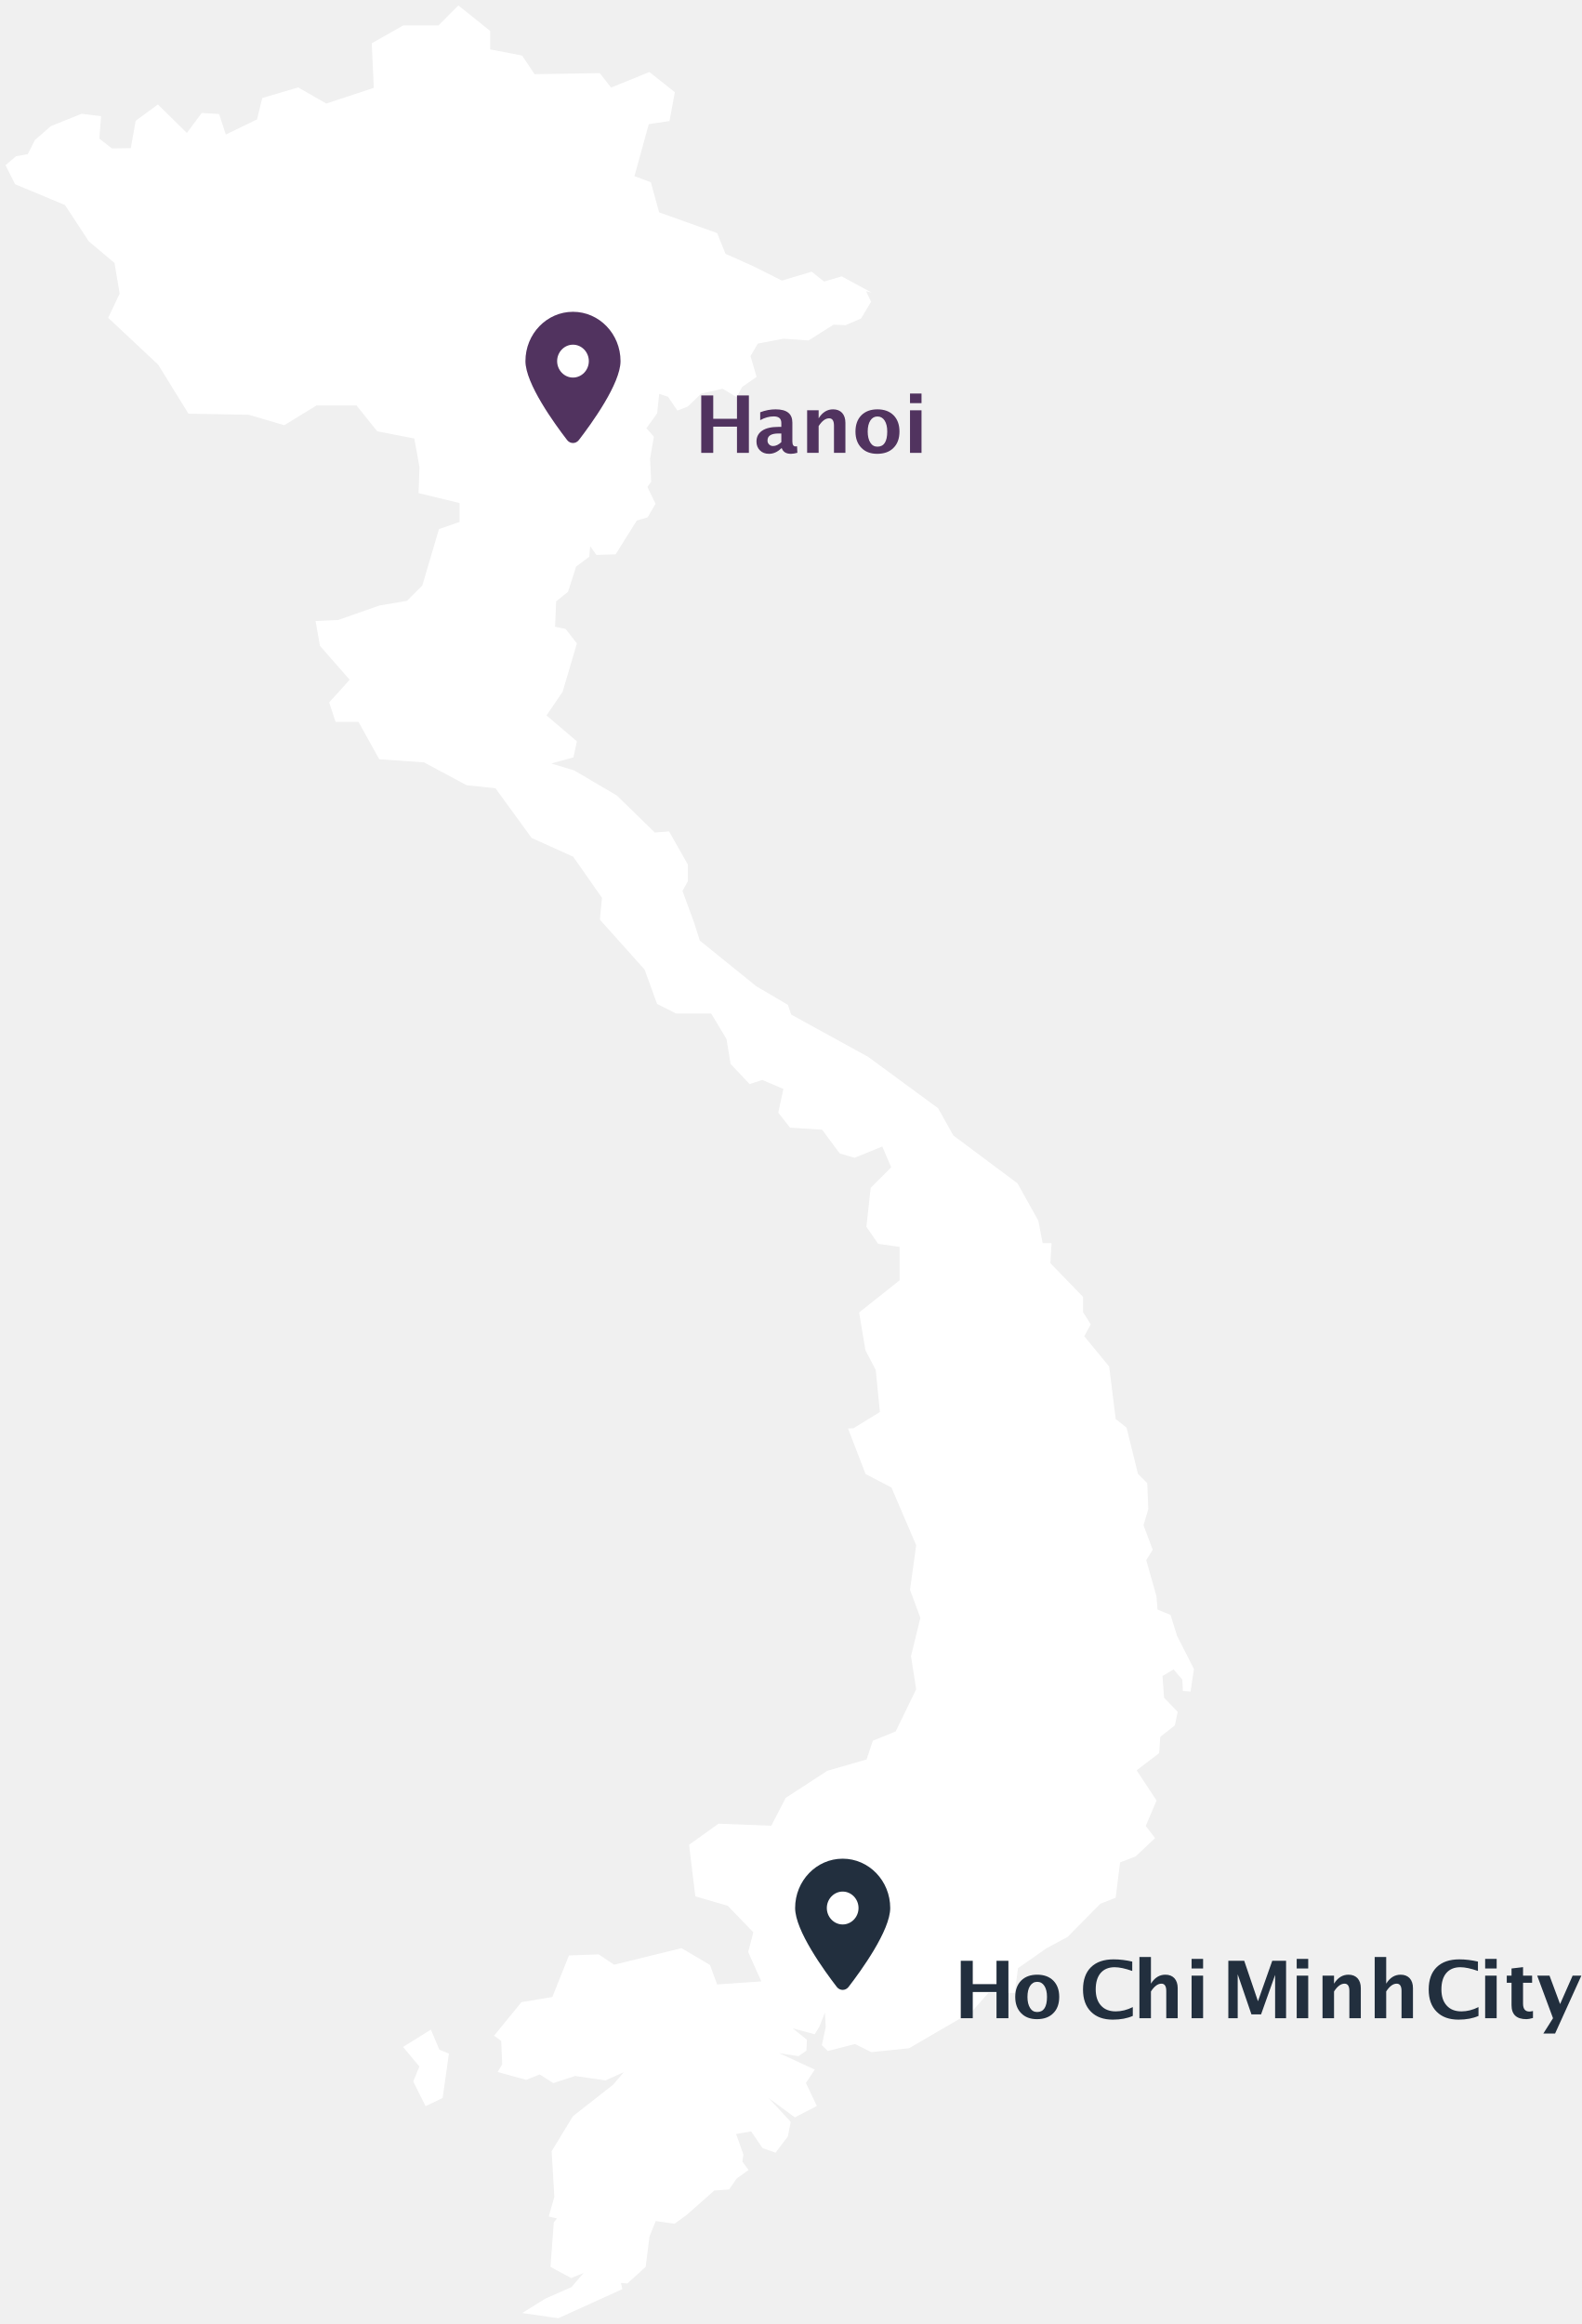
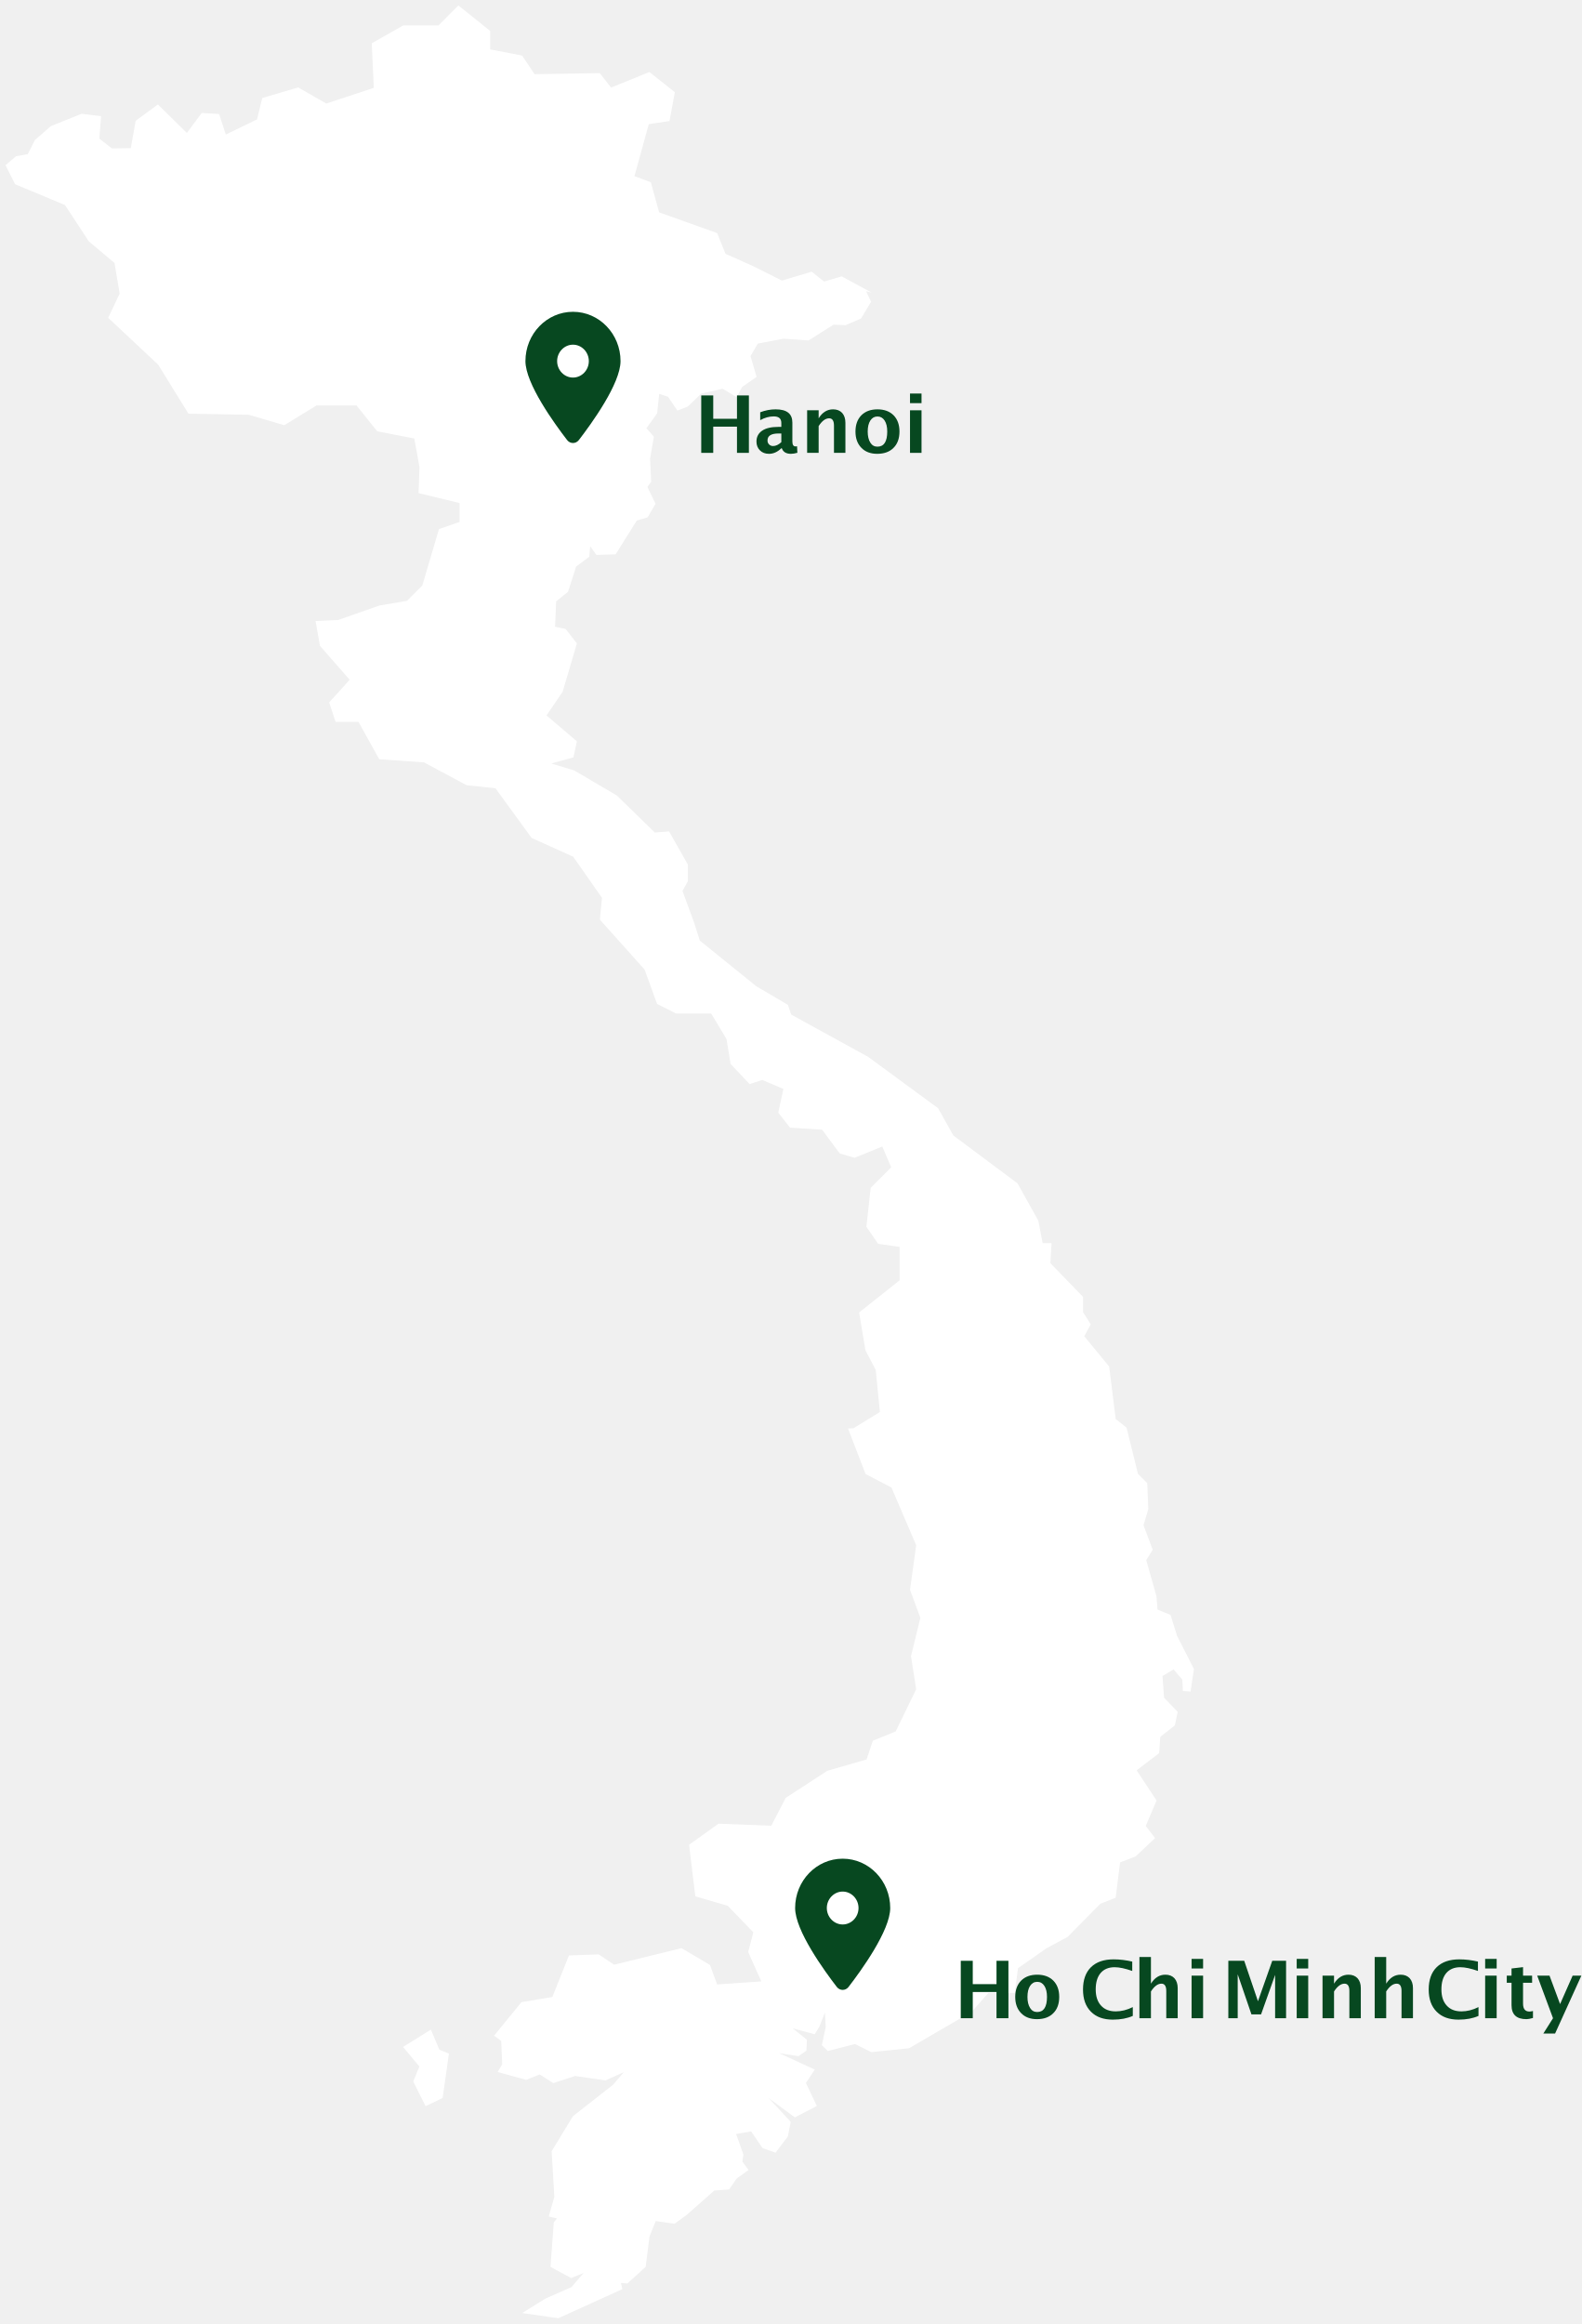
<svg xmlns="http://www.w3.org/2000/svg" width="100%" height="100%" viewBox="0 0 3983 5852" version="1.1" xml:space="preserve" style="fill-rule:evenodd;clip-rule:evenodd;stroke-miterlimit:10;">
  <g transform="matrix(8.33333,0,0,8.33333,1017.42,696.979)">
    <path d="M0,534.936L4.871,540.754L3.004,545.332L6.604,552.531L11.501,550.177L13.368,536.992L10.552,535.882L8.036,529.926L0,534.936ZM-120.181,-33.677L-117.151,-36.246L-113.58,-36.87L-111.359,-41.242L-106.596,-45.37L-97.396,-49.064L-91.74,-48.36L-92.28,-41.674L-88.356,-38.603L-82.404,-38.684L-80.916,-47.022L-74.393,-51.815L-65.597,-43.176L-61.026,-49.309L-56.017,-48.997L-53.961,-42.703L-44.247,-47.429L-42.677,-53.871L-31.986,-57.012L-23.518,-52.138L-8.932,-56.944L-9.554,-70.438L-0.163,-75.771L10.5,-75.771L16.452,-81.728L25.843,-74.201L25.843,-68.559L35.587,-66.662L39.347,-61.032L59.074,-61.342L62.511,-56.944L74.122,-61.653L81.646,-55.699L80.074,-47.237L73.823,-46.29L69.414,-30.306L74.445,-28.409L76.935,-19.328L94.498,-13.046L97.013,-6.792L105.457,-3.03L114.199,1.354L123.156,-1.326L126.917,1.652L132.249,0.082L139.963,4.251L139.285,4.088L140.937,7.528L137.988,12.454L133.384,14.431L129.759,14.268L122.236,19.033L114.685,18.518L106.813,20.008L104.513,23.933L106.325,30.185L102.049,33.138L100.424,36.087L96.313,33.624L89.737,35.113L85.65,39.038L82.698,40.204L79.913,36.087L76.962,35.113L76.314,41.176L73.01,45.778L75.31,48.379L74.174,54.957L74.499,61.86L73.338,63.484L75.798,68.573L73.498,72.526L70.226,73.499L63.839,83.679L58.235,83.842L56.126,80.89L55.799,84.49L51.85,87.444L49.415,95.05L45.787,98L45.463,105.905L48.738,106.582L52.039,110.831L47.763,125.315L42.811,132.571L52.039,140.448L51.038,145.078L43.81,147.055L51.391,149.355L64.217,156.907L75.718,168.114L79.993,167.791L85.594,177.646L85.594,182.599L83.944,185.549L87.569,195.431L89.221,200.682L106.325,214.517L115.849,220.12L116.852,223.071L140.204,235.901L161.259,251.362L165.859,259.589L185.263,274.073L191.514,285.281L192.841,292.184L195.493,292.184L195.142,298.113L205.018,308.317L205.018,312.923L207.318,316.547L205.341,320.149L212.921,329.352L214.897,345.245L218.196,347.87L221.633,361.811L224.42,364.6L224.745,372.314L223.285,377.243L226.045,384.634L224.097,387.748L227.209,398.739L227.532,402.853L231.485,404.476L233.433,410.703L238.521,420.718L237.544,427.298L235.569,427.136L235.408,423.832L232.62,420.558L229.021,422.695L229.508,429.438L233.596,433.686L232.785,437.613L228.373,441.077L228.021,446.003L221.145,451.257L227.209,460.436L223.934,468.15L226.721,471.75L220.985,477.164L216.221,478.978L214.897,489.644L210.322,491.458L200.47,501.446L194.059,504.911L185.371,510.977L184.398,518.368L176.522,518.368L171.434,524.105L152.572,535.096L141.26,536.262L136.336,533.796L128.136,535.909L126.484,534.285L127.648,528.843L127.325,523.62L125.348,528.707L124.024,530.819L116.661,528.843L121.56,532.796L121.424,535.909L119.153,537.48L112.009,536.341L123.86,541.811L121.237,545.764L124.509,552.639L118.125,555.943L108.705,548.986L116.661,557.568L115.824,561.845L112.224,566.608L108.461,565.282L104.998,560.193L100.101,561.032L102.372,567.42L102.049,569.56L103.861,572.022L100.424,574.486L98.125,577.762L93.686,578.087L85.325,585.477L81.725,588.102L75.962,587.291L74.014,592.056L72.85,601.234L67.437,606.159L65.298,605.972L65.787,607.946L46.599,616.664L36.262,615.175L42.839,611.087L50.712,607.621L54.962,602.695L50.55,604.507L44.462,601.234L45.463,587.942L46.599,586.613L43.975,585.965L45.626,580.225L44.814,566.446L51.198,555.943L63.35,546.412L67.111,541.999L60.887,544.788L51.687,543.463L45.139,545.601L41.023,542.975L36.938,544.627L28.575,542.327L29.875,540.187L29.552,532.959L27.495,531.443L35.587,521.536L44.974,519.963L49.983,507.431L58.779,507.103L63.459,510.244L83.838,505.238L92.306,510.244L94.498,516.201L108.273,515.254L104.214,506.184L105.785,500.201L97.936,492.054L88.22,489.237L86.353,473.887L95.122,467.607L111.113,468.231L115.498,459.755L128.028,451.609L139.936,448.171L141.828,442.513L148.73,439.697L154.98,426.837L153.411,416.821L156.251,405.208L153.115,396.735L154.98,383.254L147.46,365.712L139.635,361.622L134.469,348.195L135.875,348.142L144.02,343.134L142.747,330.272L139.635,324.318L137.744,313.03L149.975,303.311L149.975,292.968L143.399,292.024L139.936,287.014L141.207,275.399L147.46,269.147L144.644,262.542L136.172,266.006L131.788,264.734L126.457,257.532L116.744,256.911L113.306,252.526L114.877,245.296L108.273,242.48L104.513,243.727L98.882,237.77L97.637,230.243L92.93,222.42L82.266,222.42L76.637,219.58L72.877,209.237L59.399,194.186L60.022,187.609L51.255,175.072L38.698,169.414L27.736,154.362L18.968,153.442L6.116,146.54L-7.364,145.591L-13.639,134.303L-20.539,134.303L-22.408,128.673L-16.155,121.77L-25.222,111.427L-26.495,104.201L-19.891,103.901L-7.364,99.516L0.973,98.107L5.708,93.37L10.717,76.396L16.995,74.204L16.995,68.221L4.599,65.216L4.871,57.474L3.272,48.702L-7.983,46.51L-14.263,38.688L-26.495,38.688L-36.21,44.642L-46.871,41.501L-65.03,41.176L-74.122,26.452L-89.169,12.347L-85.732,5.116L-87.301,-4.275L-95.122,-10.854L-102.32,-21.845L-117.395,-28.114L-120.181,-33.677Z" style="fill:white;stroke:white;stroke-width:0.38px;" />
  </g>
  <g transform="matrix(8.33333,0,0,8.33333,-11174.1,-52339.3)">
    <g>
      <g transform="matrix(1,0,0,1,1629.08,6890.56)">
        <g transform="matrix(24,0,0,24,0,0)">
-           <path d="M0.09,-0L0.09,-0.723L0.241,-0.723L0.241,-0.429L0.54,-0.429L0.54,-0.723L0.69,-0.723L0.69,-0L0.54,-0L0.54,-0.33L0.241,-0.33L0.241,-0L0.09,-0Z" style="fill:rgb(34,47,62);fill-rule:nonzero;" />
+           <path d="M0.09,-0L0.09,-0.723L0.241,-0.723L0.241,-0.429L0.54,-0.429L0.54,-0.723L0.69,-0.723L0.69,-0L0.54,-0L0.54,-0.33L0.241,-0.33L0.241,-0L0.09,-0Z" style="fill:#074820;;fill-rule:nonzero;" />
        </g>
      </g>
      <g transform="matrix(1,0,0,1,1646.69,6890.56)">
        <g transform="matrix(24,0,0,24,0,0)">
-           <path d="M0.315,0.012C0.232,0.012 0.165,-0.013 0.116,-0.064C0.067,-0.114 0.042,-0.182 0.042,-0.268C0.042,-0.355 0.067,-0.423 0.116,-0.473C0.166,-0.523 0.234,-0.548 0.319,-0.548C0.404,-0.548 0.472,-0.523 0.522,-0.473C0.571,-0.423 0.596,-0.355 0.596,-0.269C0.596,-0.181 0.571,-0.112 0.521,-0.063C0.472,-0.013 0.403,0.012 0.315,0.012ZM0.318,-0.078C0.401,-0.078 0.442,-0.142 0.442,-0.269C0.442,-0.327 0.431,-0.373 0.409,-0.407C0.387,-0.441 0.357,-0.458 0.319,-0.458C0.281,-0.458 0.251,-0.441 0.229,-0.407C0.207,-0.373 0.196,-0.327 0.196,-0.268C0.196,-0.21 0.207,-0.164 0.229,-0.129C0.25,-0.095 0.28,-0.078 0.318,-0.078Z" style="fill:rgb(34,47,62);fill-rule:nonzero;" />
+           <path d="M0.315,0.012C0.232,0.012 0.165,-0.013 0.116,-0.064C0.067,-0.114 0.042,-0.182 0.042,-0.268C0.042,-0.355 0.067,-0.423 0.116,-0.473C0.166,-0.523 0.234,-0.548 0.319,-0.548C0.404,-0.548 0.472,-0.523 0.522,-0.473C0.571,-0.423 0.596,-0.355 0.596,-0.269C0.596,-0.181 0.571,-0.112 0.521,-0.063C0.472,-0.013 0.403,0.012 0.315,0.012ZM0.318,-0.078C0.401,-0.078 0.442,-0.142 0.442,-0.269C0.442,-0.327 0.431,-0.373 0.409,-0.407C0.387,-0.441 0.357,-0.458 0.319,-0.458C0.281,-0.458 0.251,-0.441 0.229,-0.407C0.207,-0.373 0.196,-0.327 0.196,-0.268C0.196,-0.21 0.207,-0.164 0.229,-0.129C0.25,-0.095 0.28,-0.078 0.318,-0.078Z" style="fill:#074820;;fill-rule:nonzero;" />
        </g>
      </g>
    </g>
    <g>
      <g transform="matrix(1,0,0,1,1667.1,6890.56)">
        <g transform="matrix(24,0,0,24,0,0)">
-           <path d="M0.672,-0.029C0.602,0.002 0.518,0.018 0.421,0.018C0.303,0.018 0.211,-0.015 0.145,-0.082C0.078,-0.149 0.045,-0.242 0.045,-0.361C0.045,-0.483 0.079,-0.577 0.145,-0.642C0.212,-0.708 0.307,-0.741 0.43,-0.741C0.509,-0.741 0.587,-0.731 0.665,-0.713L0.665,-0.595C0.577,-0.626 0.503,-0.642 0.443,-0.642C0.367,-0.642 0.308,-0.617 0.267,-0.569C0.226,-0.521 0.205,-0.452 0.205,-0.363C0.205,-0.276 0.227,-0.208 0.272,-0.159C0.316,-0.11 0.378,-0.086 0.457,-0.086C0.528,-0.086 0.6,-0.104 0.672,-0.14L0.672,-0.029Z" style="fill:rgb(34,47,62);fill-rule:nonzero;" />
+           <path d="M0.672,-0.029C0.602,0.002 0.518,0.018 0.421,0.018C0.303,0.018 0.211,-0.015 0.145,-0.082C0.078,-0.149 0.045,-0.242 0.045,-0.361C0.045,-0.483 0.079,-0.577 0.145,-0.642C0.212,-0.708 0.307,-0.741 0.43,-0.741C0.509,-0.741 0.587,-0.731 0.665,-0.713L0.665,-0.595C0.577,-0.626 0.503,-0.642 0.443,-0.642C0.367,-0.642 0.308,-0.617 0.267,-0.569C0.226,-0.521 0.205,-0.452 0.205,-0.363C0.205,-0.276 0.227,-0.208 0.272,-0.159C0.316,-0.11 0.378,-0.086 0.457,-0.086C0.528,-0.086 0.6,-0.104 0.672,-0.14L0.672,-0.029Z" style="fill:#074820;;fill-rule:nonzero;" />
        </g>
      </g>
      <g transform="matrix(1,0,0,1,1683.07,6890.56)">
        <g transform="matrix(24,0,0,24,0,0)">
-           <path d="M0.09,-0L0.09,-0.771L0.235,-0.771L0.235,-0.435C0.282,-0.511 0.343,-0.548 0.417,-0.548C0.465,-0.548 0.503,-0.533 0.531,-0.503C0.558,-0.473 0.572,-0.431 0.572,-0.379L0.572,-0L0.428,-0L0.428,-0.343C0.428,-0.404 0.408,-0.435 0.367,-0.435C0.321,-0.435 0.277,-0.402 0.235,-0.337L0.235,-0L0.09,-0Z" style="fill:rgb(34,47,62);fill-rule:nonzero;" />
+           <path d="M0.09,-0L0.09,-0.771L0.235,-0.771L0.235,-0.435C0.282,-0.511 0.343,-0.548 0.417,-0.548C0.465,-0.548 0.503,-0.533 0.531,-0.503C0.558,-0.473 0.572,-0.431 0.572,-0.379L0.572,-0L0.428,-0L0.428,-0.343C0.428,-0.404 0.408,-0.435 0.367,-0.435C0.321,-0.435 0.277,-0.402 0.235,-0.337L0.235,-0L0.09,-0Z" style="fill:#074820;;fill-rule:nonzero;" />
        </g>
        <g transform="matrix(24,0,0,24,15.7617,0)">
-           <path d="M0.09,-0L0.09,-0.536L0.235,-0.536L0.235,-0L0.09,-0ZM0.09,-0.626L0.09,-0.747L0.235,-0.747L0.235,-0.626L0.09,-0.626Z" style="fill:rgb(34,47,62);fill-rule:nonzero;" />
+           <path d="M0.09,-0L0.09,-0.536L0.235,-0.536L0.235,-0L0.09,-0ZM0.09,-0.626L0.09,-0.747L0.235,-0.747L0.235,-0.626L0.09,-0.626Z" style="fill:#074820;;fill-rule:nonzero;" />
        </g>
      </g>
    </g>
    <g>
      <g transform="matrix(1,0,0,1,1709.94,6890.56)">
        <g transform="matrix(24,0,0,24,0,0)">
-           <path d="M0.09,-0L0.09,-0.723L0.29,-0.723L0.463,-0.214L0.643,-0.723L0.817,-0.723L0.817,-0L0.679,-0L0.679,-0.545L0.502,-0.048L0.381,-0.048L0.208,-0.553L0.208,-0L0.09,-0Z" style="fill:rgb(34,47,62);fill-rule:nonzero;" />
+           <path d="M0.09,-0L0.09,-0.723L0.29,-0.723L0.463,-0.214L0.643,-0.723L0.817,-0.723L0.817,-0L0.679,-0L0.679,-0.545L0.502,-0.048L0.381,-0.048L0.208,-0.553L0.208,-0L0.09,-0Z" style="fill:#074820;;fill-rule:nonzero;" />
        </g>
      </g>
      <g transform="matrix(1,0,0,1,1730.6,6890.56)">
        <g transform="matrix(24,0,0,24,0,0)">
-           <path d="M0.09,-0L0.09,-0.536L0.235,-0.536L0.235,-0L0.09,-0ZM0.09,-0.626L0.09,-0.747L0.235,-0.747L0.235,-0.626L0.09,-0.626Z" style="fill:rgb(34,47,62);fill-rule:nonzero;" />
+           <path d="M0.09,-0L0.09,-0.536L0.235,-0.536L0.235,-0L0.09,-0ZM0.09,-0.626L0.09,-0.747L0.235,-0.747L0.235,-0.626L0.09,-0.626Z" style="fill:#074820;;fill-rule:nonzero;" />
        </g>
        <g transform="matrix(24,0,0,24,7.80469,0)">
-           <path d="M0.09,-0L0.09,-0.536L0.235,-0.536L0.235,-0.435C0.282,-0.511 0.343,-0.548 0.417,-0.548C0.465,-0.548 0.503,-0.533 0.531,-0.503C0.558,-0.473 0.572,-0.431 0.572,-0.379L0.572,-0L0.428,-0L0.428,-0.343C0.428,-0.404 0.408,-0.435 0.367,-0.435C0.321,-0.435 0.277,-0.402 0.235,-0.337L0.235,-0L0.09,-0Z" style="fill:rgb(34,47,62);fill-rule:nonzero;" />
+           <path d="M0.09,-0L0.09,-0.536L0.235,-0.536L0.235,-0.435C0.282,-0.511 0.343,-0.548 0.417,-0.548C0.465,-0.548 0.503,-0.533 0.531,-0.503C0.558,-0.473 0.572,-0.431 0.572,-0.379L0.572,-0L0.428,-0L0.428,-0.343C0.428,-0.404 0.408,-0.435 0.367,-0.435C0.321,-0.435 0.277,-0.402 0.235,-0.337L0.235,-0L0.09,-0Z" style="fill:#074820;;fill-rule:nonzero;" />
        </g>
        <g transform="matrix(24,0,0,24,23.5664,0)">
-           <path d="M0.09,-0L0.09,-0.771L0.235,-0.771L0.235,-0.435C0.282,-0.511 0.343,-0.548 0.417,-0.548C0.465,-0.548 0.503,-0.533 0.531,-0.503C0.558,-0.473 0.572,-0.431 0.572,-0.379L0.572,-0L0.428,-0L0.428,-0.343C0.428,-0.404 0.408,-0.435 0.367,-0.435C0.321,-0.435 0.277,-0.402 0.235,-0.337L0.235,-0L0.09,-0Z" style="fill:rgb(34,47,62);fill-rule:nonzero;" />
+           <path d="M0.09,-0L0.09,-0.771L0.235,-0.771L0.235,-0.435C0.282,-0.511 0.343,-0.548 0.417,-0.548C0.465,-0.548 0.503,-0.533 0.531,-0.503C0.558,-0.473 0.572,-0.431 0.572,-0.379L0.572,-0L0.428,-0L0.428,-0.343C0.428,-0.404 0.408,-0.435 0.367,-0.435C0.321,-0.435 0.277,-0.402 0.235,-0.337L0.235,-0L0.09,-0Z" style="fill:#074820;;fill-rule:nonzero;" />
        </g>
      </g>
    </g>
    <g>
      <g transform="matrix(1,0,0,1,1771.57,6890.56)">
        <g transform="matrix(24,0,0,24,0,0)">
-           <path d="M0.672,-0.029C0.602,0.002 0.518,0.018 0.421,0.018C0.303,0.018 0.211,-0.015 0.145,-0.082C0.078,-0.149 0.045,-0.242 0.045,-0.361C0.045,-0.483 0.079,-0.577 0.145,-0.642C0.212,-0.708 0.307,-0.741 0.43,-0.741C0.509,-0.741 0.587,-0.731 0.665,-0.713L0.665,-0.595C0.577,-0.626 0.503,-0.642 0.443,-0.642C0.367,-0.642 0.308,-0.617 0.267,-0.569C0.226,-0.521 0.205,-0.452 0.205,-0.363C0.205,-0.276 0.227,-0.208 0.272,-0.159C0.316,-0.11 0.378,-0.086 0.457,-0.086C0.528,-0.086 0.6,-0.104 0.672,-0.14L0.672,-0.029Z" style="fill:rgb(34,47,62);fill-rule:nonzero;" />
+           <path d="M0.672,-0.029C0.602,0.002 0.518,0.018 0.421,0.018C0.303,0.018 0.211,-0.015 0.145,-0.082C0.078,-0.149 0.045,-0.242 0.045,-0.361C0.045,-0.483 0.079,-0.577 0.145,-0.642C0.212,-0.708 0.307,-0.741 0.43,-0.741C0.509,-0.741 0.587,-0.731 0.665,-0.713L0.665,-0.595C0.577,-0.626 0.503,-0.642 0.443,-0.642C0.367,-0.642 0.308,-0.617 0.267,-0.569C0.226,-0.521 0.205,-0.452 0.205,-0.363C0.205,-0.276 0.227,-0.208 0.272,-0.159C0.316,-0.11 0.378,-0.086 0.457,-0.086C0.528,-0.086 0.6,-0.104 0.672,-0.14L0.672,-0.029Z" style="fill:#074820;;fill-rule:nonzero;" />
        </g>
      </g>
      <g transform="matrix(1,0,0,1,1787.55,6890.56)">
        <g transform="matrix(24,0,0,24,0,0)">
-           <path d="M0.09,-0L0.09,-0.536L0.235,-0.536L0.235,-0L0.09,-0ZM0.09,-0.626L0.09,-0.747L0.235,-0.747L0.235,-0.626L0.09,-0.626Z" style="fill:rgb(34,47,62);fill-rule:nonzero;" />
+           <path d="M0.09,-0L0.09,-0.536L0.235,-0.536L0.235,-0L0.09,-0ZM0.09,-0.626L0.09,-0.747L0.235,-0.747L0.235,-0.626L0.09,-0.626Z" style="fill:#074820;;fill-rule:nonzero;" />
        </g>
        <g transform="matrix(24,0,0,24,7.80469,0)">
-           <path d="M0.367,-0.003C0.332,0.007 0.305,0.012 0.285,0.012C0.16,0.012 0.097,-0.046 0.097,-0.164L0.097,-0.446L0.037,-0.446L0.037,-0.536L0.097,-0.536L0.097,-0.626L0.242,-0.643L0.242,-0.536L0.356,-0.536L0.356,-0.446L0.242,-0.446L0.242,-0.183C0.242,-0.117 0.269,-0.084 0.322,-0.084C0.335,-0.084 0.349,-0.086 0.367,-0.091L0.367,-0.003Z" style="fill:rgb(34,47,62);fill-rule:nonzero;" />
+           <path d="M0.367,-0.003C0.332,0.007 0.305,0.012 0.285,0.012C0.16,0.012 0.097,-0.046 0.097,-0.164L0.097,-0.446L0.037,-0.446L0.037,-0.536L0.097,-0.536L0.097,-0.626L0.242,-0.643L0.242,-0.536L0.356,-0.536L0.356,-0.446L0.242,-0.446L0.242,-0.183C0.242,-0.117 0.269,-0.084 0.322,-0.084C0.335,-0.084 0.349,-0.086 0.367,-0.091L0.367,-0.003Z" style="fill:#074820;;fill-rule:nonzero;" />
        </g>
        <g transform="matrix(24,0,0,24,17.5312,0)">
-           <path d="M0.092,0.193L0.214,-0L0.015,-0.536L0.17,-0.536L0.303,-0.178L0.461,-0.536L0.571,-0.536L0.24,0.193L0.092,0.193Z" style="fill:rgb(34,47,62);fill-rule:nonzero;" />
+           <path d="M0.092,0.193L0.214,-0L0.015,-0.536L0.17,-0.536L0.303,-0.178L0.461,-0.536L0.571,-0.536L0.24,0.193L0.092,0.193Z" style="fill:#074820;;fill-rule:nonzero;" />
        </g>
      </g>
    </g>
  </g>
  <g transform="matrix(8.33333,0,0,8.33333,-11174.1,-52339.3)">
    <g>
      <g transform="matrix(1,0,0,1,1550.65,6417.56)">
        <g transform="matrix(24,0,0,24,0,0)">
-           <path d="M0.09,-0L0.09,-0.723L0.241,-0.723L0.241,-0.429L0.54,-0.429L0.54,-0.723L0.69,-0.723L0.69,-0L0.54,-0L0.54,-0.33L0.241,-0.33L0.241,-0L0.09,-0Z" style="fill:rgb(81,51,95);fill-rule:nonzero;" />
+           <path d="M0.09,-0L0.09,-0.723L0.241,-0.723L0.241,-0.429L0.54,-0.429L0.54,-0.723L0.69,-0.723L0.69,-0L0.54,-0L0.54,-0.33L0.241,-0.33L0.241,-0L0.09,-0Z" style="fill:#074820;;fill-rule:nonzero;" />
        </g>
      </g>
      <g transform="matrix(1,0,0,1,1568.54,6417.56)">
        <g transform="matrix(24,0,0,24,0,0)">
-           <path d="M0.353,-0.058C0.305,-0.011 0.253,0.012 0.198,0.012C0.151,0.012 0.113,-0.002 0.084,-0.031C0.055,-0.059 0.04,-0.097 0.04,-0.142C0.04,-0.201 0.064,-0.247 0.111,-0.279C0.158,-0.311 0.226,-0.327 0.314,-0.327L0.353,-0.327L0.353,-0.376C0.353,-0.432 0.321,-0.459 0.258,-0.459C0.201,-0.459 0.145,-0.444 0.087,-0.412L0.087,-0.511C0.152,-0.536 0.217,-0.548 0.281,-0.548C0.422,-0.548 0.492,-0.493 0.492,-0.381L0.492,-0.144C0.492,-0.102 0.505,-0.081 0.532,-0.081C0.537,-0.081 0.543,-0.081 0.551,-0.083L0.555,-0.001C0.524,0.008 0.497,0.012 0.474,0.012C0.414,0.012 0.376,-0.011 0.359,-0.058L0.353,-0.058ZM0.353,-0.135L0.353,-0.244L0.319,-0.244C0.225,-0.244 0.179,-0.215 0.179,-0.156C0.179,-0.136 0.185,-0.12 0.199,-0.106C0.212,-0.093 0.229,-0.086 0.249,-0.086C0.283,-0.086 0.318,-0.102 0.353,-0.135Z" style="fill:rgb(81,51,95);fill-rule:nonzero;" />
+           <path d="M0.353,-0.058C0.305,-0.011 0.253,0.012 0.198,0.012C0.151,0.012 0.113,-0.002 0.084,-0.031C0.055,-0.059 0.04,-0.097 0.04,-0.142C0.04,-0.201 0.064,-0.247 0.111,-0.279C0.158,-0.311 0.226,-0.327 0.314,-0.327L0.353,-0.327L0.353,-0.376C0.353,-0.432 0.321,-0.459 0.258,-0.459C0.201,-0.459 0.145,-0.444 0.087,-0.412L0.087,-0.511C0.152,-0.536 0.217,-0.548 0.281,-0.548C0.422,-0.548 0.492,-0.493 0.492,-0.381L0.492,-0.144C0.492,-0.102 0.505,-0.081 0.532,-0.081C0.537,-0.081 0.543,-0.081 0.551,-0.083L0.555,-0.001C0.524,0.008 0.497,0.012 0.474,0.012C0.414,0.012 0.376,-0.011 0.359,-0.058L0.353,-0.058ZM0.353,-0.135L0.353,-0.244L0.319,-0.244C0.225,-0.244 0.179,-0.215 0.179,-0.156C0.179,-0.136 0.185,-0.12 0.199,-0.106C0.212,-0.093 0.229,-0.086 0.249,-0.086C0.283,-0.086 0.318,-0.102 0.353,-0.135Z" style="fill:#074820;;fill-rule:nonzero;" />
        </g>
        <g transform="matrix(24,0,0,24,14.1094,0)">
-           <path d="M0.09,-0L0.09,-0.536L0.235,-0.536L0.235,-0.435C0.282,-0.511 0.343,-0.548 0.417,-0.548C0.465,-0.548 0.503,-0.533 0.531,-0.503C0.558,-0.473 0.572,-0.431 0.572,-0.379L0.572,-0L0.428,-0L0.428,-0.343C0.428,-0.404 0.408,-0.435 0.367,-0.435C0.321,-0.435 0.277,-0.402 0.235,-0.337L0.235,-0L0.09,-0Z" style="fill:rgb(81,51,95);fill-rule:nonzero;" />
+           <path d="M0.09,-0L0.09,-0.536L0.235,-0.536L0.235,-0.435C0.282,-0.511 0.343,-0.548 0.417,-0.548C0.465,-0.548 0.503,-0.533 0.531,-0.503C0.558,-0.473 0.572,-0.431 0.572,-0.379L0.572,-0L0.428,-0L0.428,-0.343C0.428,-0.404 0.408,-0.435 0.367,-0.435C0.321,-0.435 0.277,-0.402 0.235,-0.337L0.235,-0L0.09,-0Z" style="fill:#074820;;fill-rule:nonzero;" />
        </g>
        <g transform="matrix(24,0,0,24,29.8711,0)">
-           <path d="M0.315,0.012C0.232,0.012 0.165,-0.013 0.116,-0.064C0.067,-0.114 0.042,-0.182 0.042,-0.268C0.042,-0.355 0.067,-0.423 0.116,-0.473C0.166,-0.523 0.234,-0.548 0.319,-0.548C0.404,-0.548 0.472,-0.523 0.522,-0.473C0.571,-0.423 0.596,-0.355 0.596,-0.269C0.596,-0.181 0.571,-0.112 0.521,-0.063C0.472,-0.013 0.403,0.012 0.315,0.012ZM0.318,-0.078C0.401,-0.078 0.442,-0.142 0.442,-0.269C0.442,-0.327 0.431,-0.373 0.409,-0.407C0.387,-0.441 0.357,-0.458 0.319,-0.458C0.281,-0.458 0.251,-0.441 0.229,-0.407C0.207,-0.373 0.196,-0.327 0.196,-0.268C0.196,-0.21 0.207,-0.164 0.229,-0.129C0.25,-0.095 0.28,-0.078 0.318,-0.078Z" style="fill:rgb(81,51,95);fill-rule:nonzero;" />
+           <path d="M0.315,0.012C0.232,0.012 0.165,-0.013 0.116,-0.064C0.067,-0.114 0.042,-0.182 0.042,-0.268C0.042,-0.355 0.067,-0.423 0.116,-0.473C0.166,-0.523 0.234,-0.548 0.319,-0.548C0.404,-0.548 0.472,-0.523 0.522,-0.473C0.571,-0.423 0.596,-0.355 0.596,-0.269C0.596,-0.181 0.571,-0.112 0.521,-0.063C0.472,-0.013 0.403,0.012 0.315,0.012ZM0.318,-0.078C0.401,-0.078 0.442,-0.142 0.442,-0.269C0.442,-0.327 0.431,-0.373 0.409,-0.407C0.387,-0.441 0.357,-0.458 0.319,-0.458C0.281,-0.458 0.251,-0.441 0.229,-0.407C0.207,-0.373 0.196,-0.327 0.196,-0.268C0.196,-0.21 0.207,-0.164 0.229,-0.129C0.25,-0.095 0.28,-0.078 0.318,-0.078Z" style="fill:#074820;;fill-rule:nonzero;" />
        </g>
        <g transform="matrix(24,0,0,24,45.1992,0)">
-           <path d="M0.09,-0L0.09,-0.536L0.235,-0.536L0.235,-0L0.09,-0ZM0.09,-0.626L0.09,-0.747L0.235,-0.747L0.235,-0.626L0.09,-0.626Z" style="fill:rgb(81,51,95);fill-rule:nonzero;" />
+           <path d="M0.09,-0L0.09,-0.536L0.235,-0.536L0.235,-0L0.09,-0ZM0.09,-0.626L0.09,-0.747L0.235,-0.747L0.235,-0.626L0.09,-0.626Z" style="fill:#074820;;fill-rule:nonzero;" />
        </g>
      </g>
    </g>
  </g>
  <g transform="matrix(26.6084,0,0,27.6052,-3665.84,785.12)">
-     <path d="M192.555,11.7C193.758,10.195 196.5,6.548 196.5,4.5C196.5,2.016 194.484,0 192,0C189.516,0 187.5,2.016 187.5,4.5C187.5,6.548 190.242,10.195 191.445,11.7C191.733,12.059 192.267,12.059 192.555,11.7ZM192,3C192.823,3 193.5,3.677 193.5,4.5C193.5,5.323 192.823,6 192,6C191.177,6 190.5,5.323 190.5,4.5C190.5,3.677 191.177,3 192,3Z" style="fill:rgb(81,51,95);fill-rule:nonzero;" />
+     <path d="M192.555,11.7C193.758,10.195 196.5,6.548 196.5,4.5C196.5,2.016 194.484,0 192,0C189.516,0 187.5,2.016 187.5,4.5C187.5,6.548 190.242,10.195 191.445,11.7C191.733,12.059 192.267,12.059 192.555,11.7ZM192,3C192.823,3 193.5,3.677 193.5,4.5C193.5,5.323 192.823,6 192,6C191.177,6 190.5,5.323 190.5,4.5C190.5,3.677 191.177,3 192,3Z" style="fill:#074820;;fill-rule:nonzero;" />
  </g>
  <g transform="matrix(26.6084,0,0,27.6052,-2986.66,4680.31)">
-     <path d="M192.555,11.7C193.758,10.195 196.5,6.548 196.5,4.5C196.5,2.016 194.484,0 192,0C189.516,0 187.5,2.016 187.5,4.5C187.5,6.548 190.242,10.195 191.445,11.7C191.733,12.059 192.267,12.059 192.555,11.7ZM192,3C192.823,3 193.5,3.677 193.5,4.5C193.5,5.323 192.823,6 192,6C191.177,6 190.5,5.323 190.5,4.5C190.5,3.677 191.177,3 192,3Z" style="fill:rgb(34,47,62);fill-rule:nonzero;" />
+     <path d="M192.555,11.7C193.758,10.195 196.5,6.548 196.5,4.5C196.5,2.016 194.484,0 192,0C189.516,0 187.5,2.016 187.5,4.5C187.5,6.548 190.242,10.195 191.445,11.7C191.733,12.059 192.267,12.059 192.555,11.7ZM192,3C192.823,3 193.5,3.677 193.5,4.5C193.5,5.323 192.823,6 192,6C191.177,6 190.5,5.323 190.5,4.5C190.5,3.677 191.177,3 192,3Z" style="fill:#074820;;fill-rule:nonzero;" />
  </g>
</svg>
